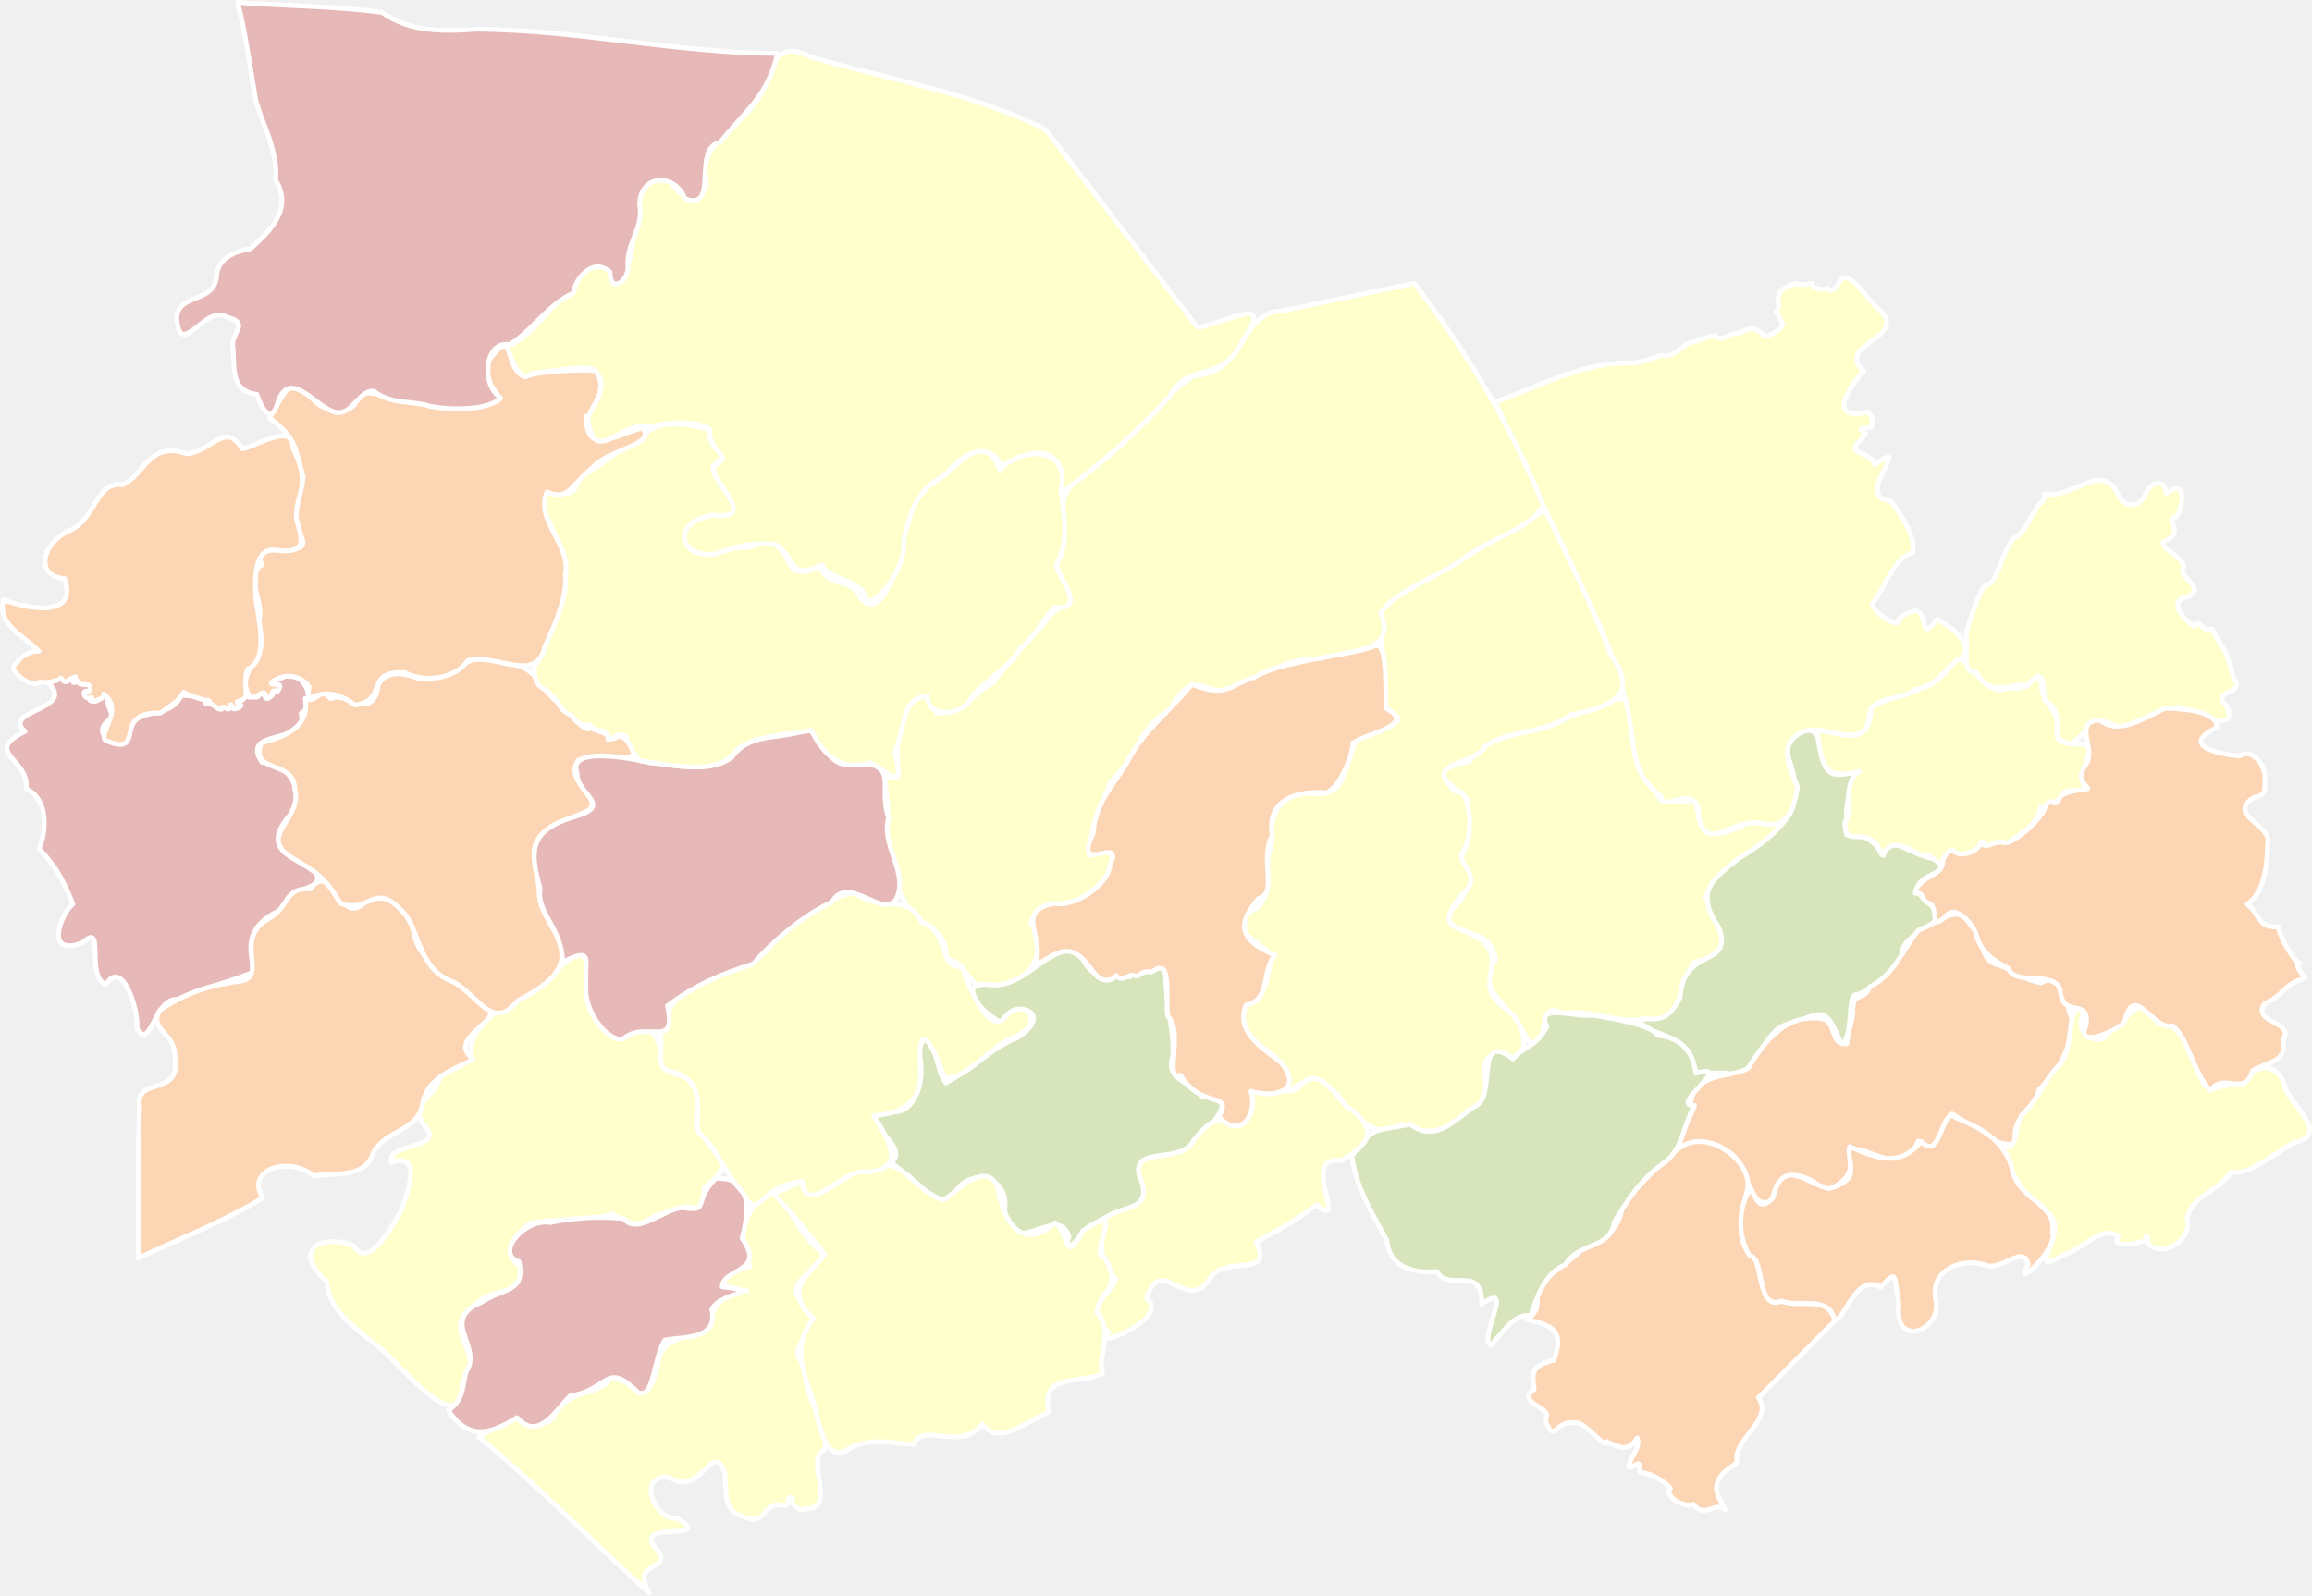
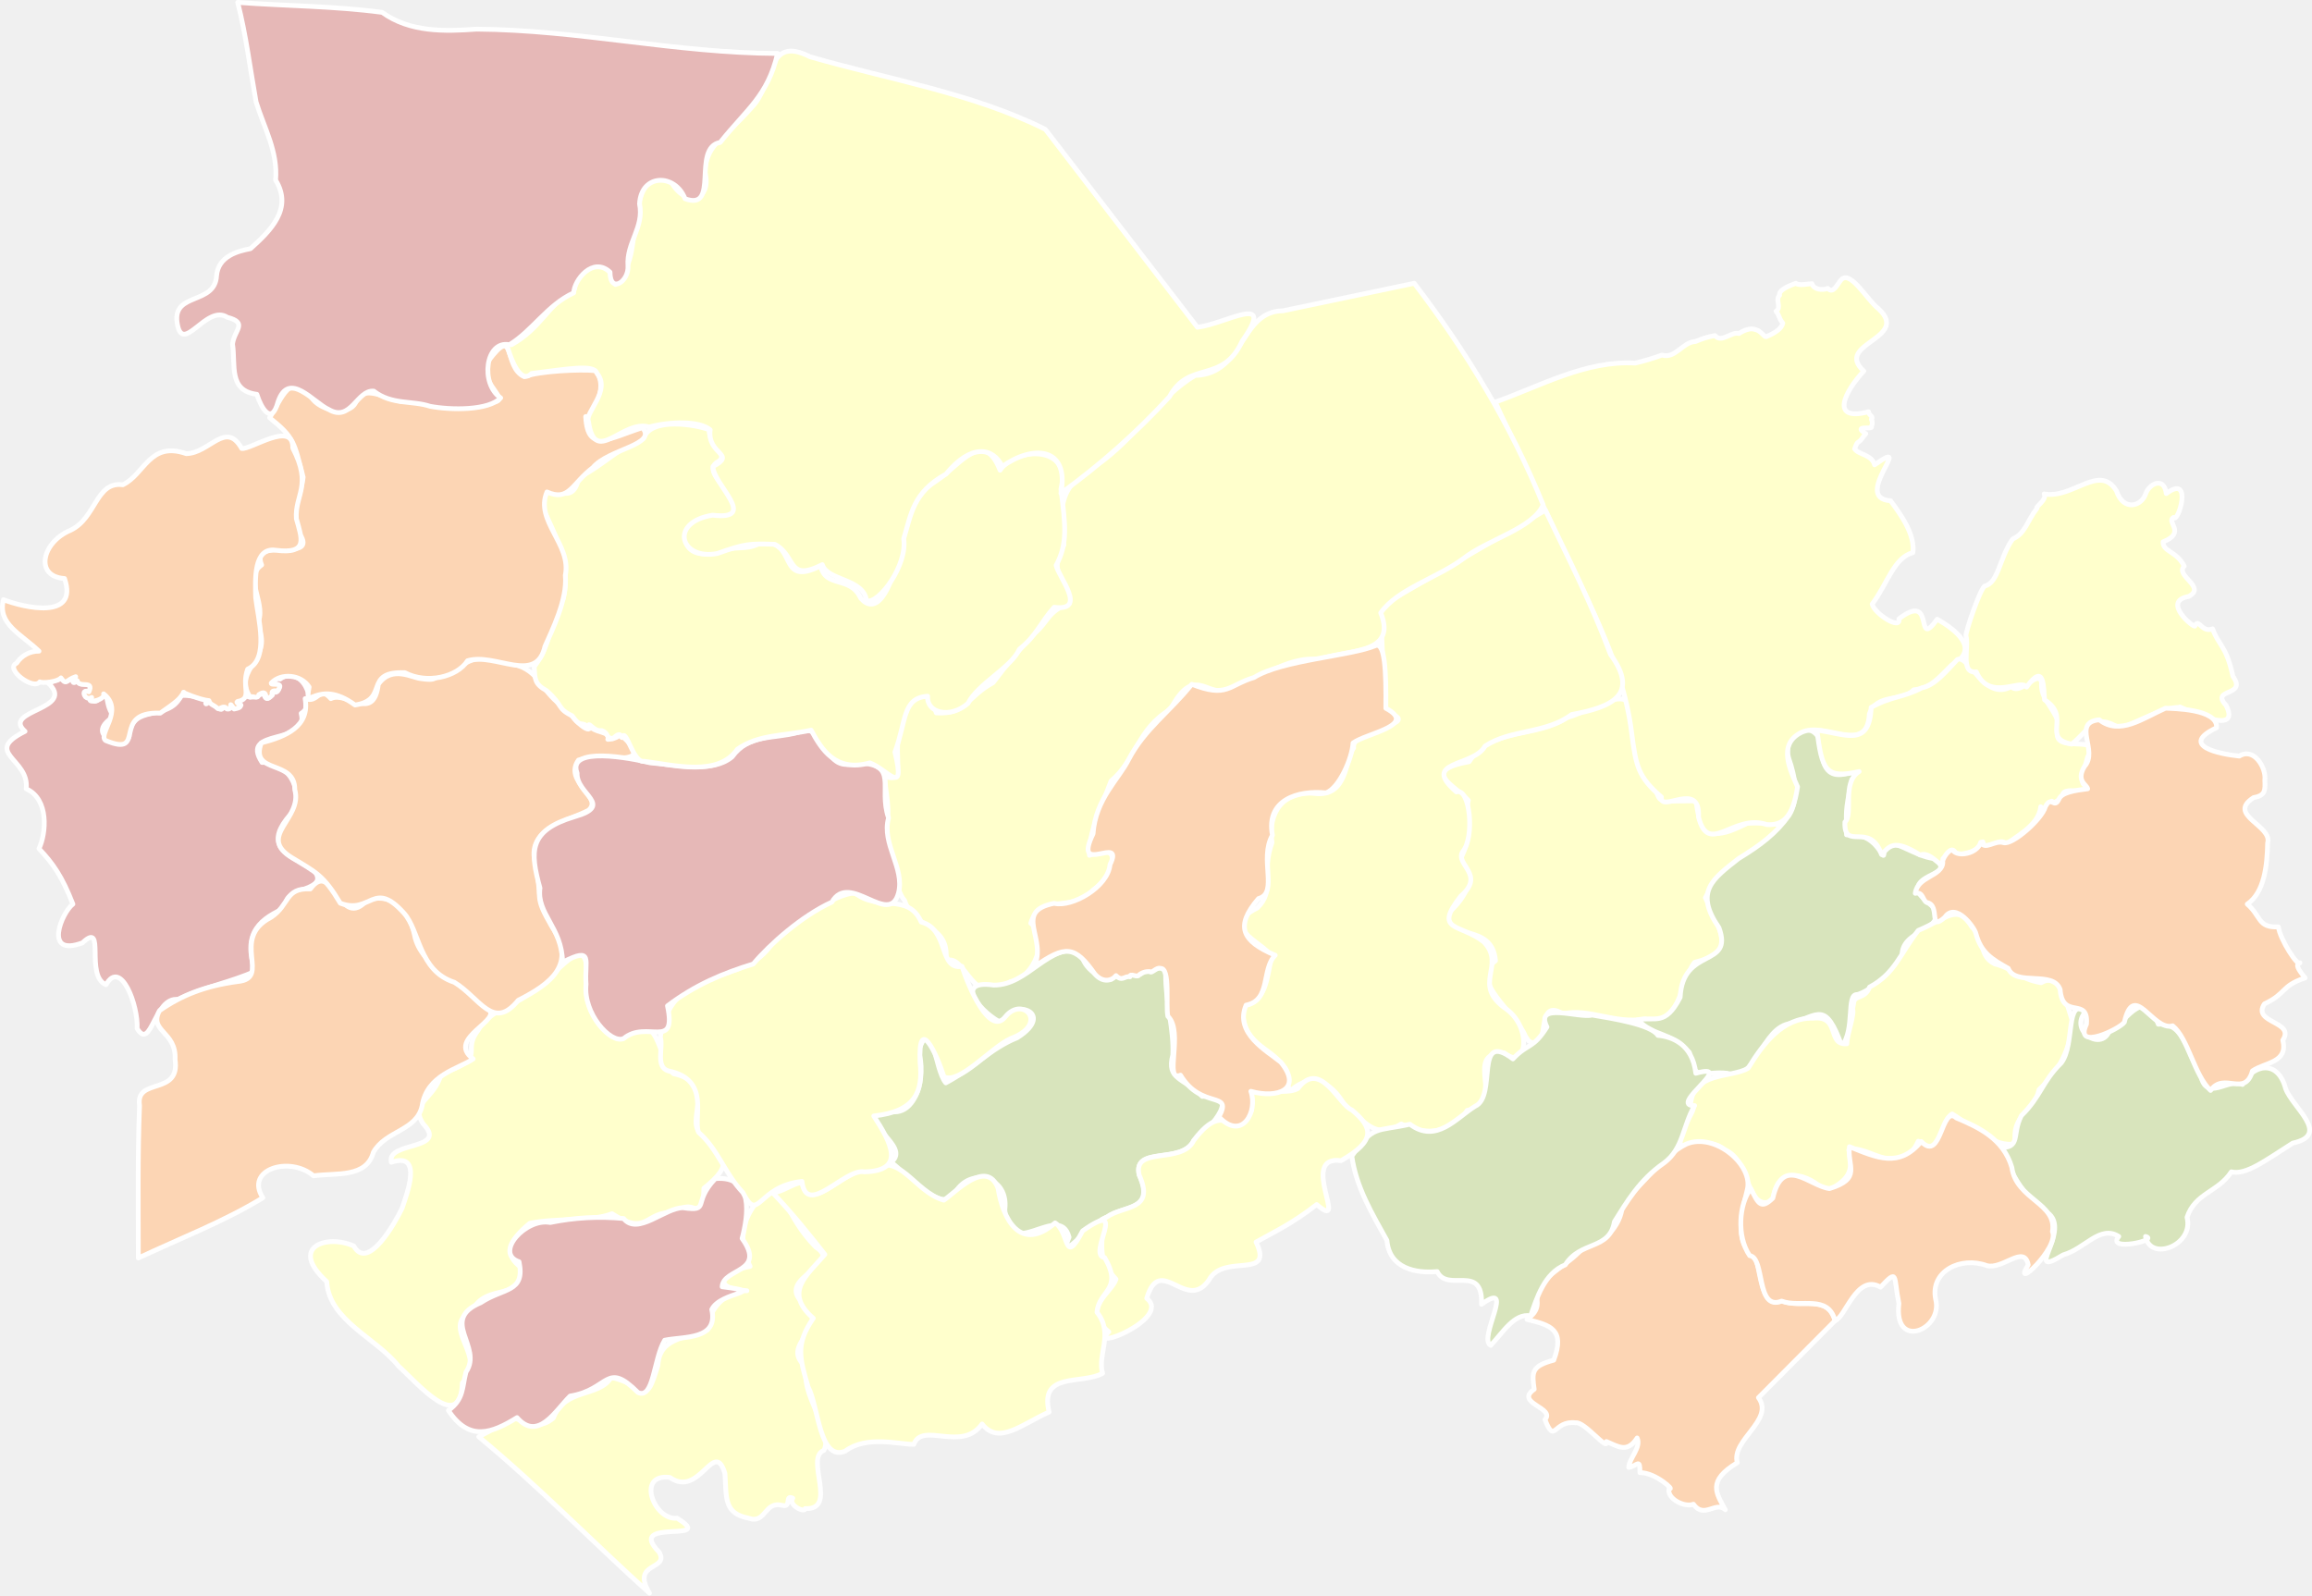
<svg xmlns="http://www.w3.org/2000/svg" id="svg2" viewBox="0 0 579.39 399.9">
  <g id="layer1">
    <path id="Kochenevsky" d="M382.76,260.6c6.1,3.7,1.1-11.4,8.6-6.8,6.7-1.5,12.7,2.6,20.6,1.3,9.1,2.2,8.46-9.17,12.4-14.2,9.7-2.5,7.72-5.57,2.7-16.2,2.6-5.3,8-9.8,13.6-13.1,8.3-6.1,5-5.7-3-5.6-5.8,2.8-12,5.87-12.87-5.58-10.93,0-8.33.88-10.73-3.72-5.5-5.6-4.5-9.8-5.8-16.4,1.9-11.1-10.6-1.9-15.8-.8-7.8,5.3-19.1,2.4-24.6,11.1-12.5,2.3-3.5,5.9-.2,9.7-1,3.8,1.81,7.79-2.2,15.1,4.5,3.3,2.1,8.9-3.1,13.4-.6,6.9,11.3,1.9,12.1,11.7-6.8,5.2,5.1,12.8,7.5,18.9l.8,1.2h0" transform="translate(0.31 0.3)" style="stroke:#fff;stroke-linecap:round;stroke-linejoin:round;stroke-width:1.2px;fill:#FFFFCC" />
    <path id="Novosibirsky" d="M410.06,255.3c4.6,4.5,7.7,2.6,13,8.2,1.1,7.8,3.6,4.5,9.5,5.2,7.5,2.4,8.4-11.7,16-12.5,6.8-2,8.59-5.77,12.69,5.65,3.4-4.1,1-13.17,3.88-12.87,3.4-1,9.13-5.78,11.23-9.58-.4-7,11.3-6.2,7.9-12.3-1.4-1.1-4.3-3.5-4-4.6.1-4.1,9.4-3.6,4.2-7.6-5.2-.5-11.2-6-12.6-2.7,0,6-.6-4.22-9.42-3.26,0-6-.48-5.24,1.32-13.84,6.8-7.5-6.22,5.05-7.39-6.14-.08-10.69-10.51-6.06-8.41.84,1.6,4.5,2.6,10.1.1,14.2-3.2,4.5-7.1,7.5-12.7,10.9-6.49,5.12-11.12,8.27-4.9,17.3,3.75,10.21-9.11,4.7-9.72,17.47-3.8,7.39-6.28,4.73-10.68,5.63" transform="translate(0.31 0.3)" style="stroke:#fff;stroke-linecap:round;stroke-linejoin:round;stroke-width:1.2px;fill:#D8E4BC" />
-     <path id="Iskitimsky" d="M421,286.9c-1.7-2.9,5.3-10.8,2.3-9.8.31-9,10.3-7.1,14.5-9.7,3.7-6.1,8.7-12.7,16.2-12.5,7-.8,3.43,6.84,8.5,6.4.1-2.7,2.1-7.5,1.4-8.9-.32,2.2.56-2.4.3-1.3.2-2.1,2.9-.9,4-4,6.4-3.4,7.6-8.3,12.2-14.2,7.2-3,9.9-6.9,13.5-.8,3.6,1.9,1.1,7,5.7,9.2,4.8,1.2,6.2,3.8,11.6,4.7,5.7-3.3,6.4,7.1,8.2,10.2-1.4,6.9-3.44,11.7-8.72,16.59-1.36,6.32-7.09,6-5.88,13.51-5.24,1.31-11.2-4.6-15.9-7.4-3,1.6-2.59,12.33-8.49,6.83-4.58,10-13,.37-17.4,2.21,1.22,5.39.09,7.46-5.81,10.46-4.2-4.6-12.4-7-13.2,2.2-6.9,3.3-5.4-10.2-12.1-12.7-2.6-2.4-7.5-1.9-10.9-1" transform="translate(0.31 0.3)" style="stroke:#fff;stroke-linecap:round;stroke-linejoin:round;stroke-width:1.2px;fill:#FCD5B4" />
+     <path id="Iskitimsky" d="M421,286.9c-1.7-2.9,5.3-10.8,2.3-9.8.31-9,10.3-7.1,14.5-9.7,3.7-6.1,8.7-12.7,16.2-12.5,7-.8,3.43,6.84,8.5,6.4.1-2.7,2.1-7.5,1.4-8.9-.32,2.2.56-2.4.3-1.3.2-2.1,2.9-.9,4-4,6.4-3.4,7.6-8.3,12.2-14.2,7.2-3,9.9-6.9,13.5-.8,3.6,1.9,1.1,7,5.7,9.2,4.8,1.2,6.2,3.8,11.6,4.7,5.7-3.3,6.4,7.1,8.2,10.2-1.4,6.9-3.44,11.7-8.72,16.59-1.36,6.32-7.09,6-5.88,13.51-5.24,1.31-11.2-4.6-15.9-7.4-3,1.6-2.59,12.33-8.49,6.83-4.58,10-13,.37-17.4,2.21,1.22,5.39.09,7.46-5.81,10.46-4.2-4.6-12.4-7-13.2,2.2-6.9,3.3-5.4-10.2-12.1-12.7-2.6-2.4-7.5-1.9-10.9-1" transform="translate(0.31 0.3)" style="stroke:#fff;stroke-linecap:round;stroke-linejoin:round;stroke-width:1.2px;fill:#FFFFCC" />
    <path id="Kolyvansky" d="M374.36,100.5c11.5-4.1,22.7-10.5,35.1-9.8a56.74,56.74,0,0,0,6.7-2c3.4,1,5.2-3.3,8.4-3.4a21.34,21.34,0,0,1,4.9-1.5c1.6,2,4.2-1.1,6-.5,1.2-.8,2.9-1.5,4.1-1,1.3.2,2.3,1.9,2.7,1.8,2.2-.9,3.9-2,4.2-3.4-1.1-1.4-.7-1.7-1.7-3,1.5-.9-.3-2.9.9-4-.4-1.4,3-2.6,4.1-3,.6.7,3.3.1,4,.1.5,1.5,2.5,1.7,4,1.2,1.3,1.4,2.3-.9,3.1-1.9,2.3-3.3,6.6,4.7,9.6,7,8.1,7.5-11.3,8.7-3.7,15.6-4.6,4.9-8.8,12.8,1.2,10.2-.1.8,1.4,1.2.7,1.9a1.85,1.85,0,0,1,0,1.8c.7.9-5-.5-1.4,1.8-1.2,1.3-.8,1.4-2,2.2-.4.3-.6,1.2-.8,1.6,1,1.5,4.3,1.4,5,4,10.5-7.4-5.9,8.4,4,9,2.6,3.5,6.2,8.5,5.6,13-4.8,1.3-6.3,7.7-10.2,12.9.5,2.4,7.3,6.7,6.7,3.7,9.4-7.2,3.7,8.2,9.6.1,4.2,2.4,11.2,7.4,3.6,11.5-3.5,3.4-5,5.7-9.5,6.2-3,3.2-9.1.7-11.1,6-.5,10.6-11.1,1.7-17.1,4.7s-2.7,9.5-.9,13.6c-1.11,7.59-3.72,9.76-7.71,9.47-8.37-2.89-14.59,8.08-17.11-1.91.51-9.38-9.66-.78-9.3-5-5.9-5.1-6.38-7.76-7.48-16.26-2.3-18.4-12.4-35.2-19.9-52-4.9-10.2-9.5-20.5-14.3-30.8" transform="translate(0.31 0.3)" style="stroke:#fff;stroke-linecap:round;stroke-linejoin:round;stroke-width:1.2px;fill:#FFFFCC" />
    <path id="Moshkovsky" d="M455,182.7c1.3,9.8,2,12.35,10.59,10.37-4.48,2.79-1.35,10.88-3.56,12.65-.3,7.5,6.28-.33,9.18,8.16,1.9-1.9,2.89-4.18,9.69.12,3-1.3,6.4,5.4,5.7.9,1.2-.1,2.1-4.1,3.4-.9,2.6-.5,5.2-.7,6.6-3.3.6,3.4,4.3-1.9,5.9.7,1.5-1.7,8.1-4.5,8.6-9.5,1.5,1.3,0,.7,2.8-1.4.2,1.3,3-1.5,2.7-1-.6-3.6,8,.4,5.8-2.9-1.9-.3-.2-4.6.5-7.3,4.8-6.2-11.1.37-6.94-7.72-2.34-5.81-4.86-6.48-4.66-10.88-.8-3.4-5.2,3.5-7.6,1.1-6.8,3.8-10.6-8.2-13.5-6.8-3,3.2-5.7,6.5-8.9,7.1-5,2.6-7.5,2-12.7,4.9-.4,10.2-6.5,6.6-13.6,5.7" transform="translate(0.31 0.3)" style="stroke:#fff;stroke-linecap:round;stroke-linejoin:round;stroke-width:1.2px;fill:#FFFFCC" />
    <path id="Bolotninsky" d="M492.36,159c-.09-.94,3.48-11.59,4.7-12.4,3.5-.9,3.6-6.9,7-11.8,3.2-1.4,3.6-4.5,6.1-7.7-.6-.3,2.6-2.1,1.8-3.6,7.2,1.3,13.8-7.7,18.1-.8,1.8,5.4,6.5,3.8,7.4.6,1-2.5,4.6-4.1,5.1.1,6.9-5.2,2.9,7.8,1.8,6-1.9,1.1,3.3,3.8-2.6,6.1-.1,2.5,3.4,2.3,5.3,6.1-2.4,2.4,5.7,5.2,1.1,7.6-6.9,1.2,1.4,8,1.6,7.4.9-2.2,1.6,1.8,4.4.7,1.7,4.5,3.4,4.1,5.1,11.9,3.7,5.2-5.8,2.9-1.7,7.3,4.5,9-14-1.1-11.6.5-3.8-.2-11,3.8-15,5.3-6.6-4.3-7.7.5-12.1,3.9-7.8-1.5.08-6.76-6.8-11.1-.3-2.8.1-9.7-4.5-3.2-1.4-2.3-9.3,3.8-12.6-3.8-4.1.5-1.8-6.1-2.6-9.1" transform="translate(0.31 0.3)" style="stroke:#fff;stroke-linecap:round;stroke-linejoin:round;stroke-width:1.2px;fill:#FFFFCC" />
-     <path id="Maslyaninsky" d="M500.66,287.4c3.3,6.5,6.8,13.6,12.6,16.6,5.1,4.7-6.7,16.4,3.5,10.2,5.4-1.5,9.2-7.6,13.9-4.6-3.3,3.9,10.3.9,6.7,0,1.2,6.4,12.2,2.2,10.4-4.8,2-6.1,7.8-6.3,11.1-11.4,3.7.9,8.6-2.9,15.4-7.2,9.7-2.1-.1-8.9-1.8-13.7-2-7.5-8.3-5.9-10.8-1-3.5-1.8-9.2,4.7-10.5-2.5-3.5-5.5-4-13-10.6-12.6-3.9-10.5-8.7,1.1-12.1,1.1-1.5,6.2-10.7.7-6-4.4-5.3-3.5-2.67,8.33-6.21,13-4.84,4.73-5.07,8.37-10,13.22-2.48,4.73.07,8.25-5.63,8" transform="translate(0.31 0.3)" style="stroke:#fff;stroke-linecap:round;stroke-linejoin:round;stroke-width:1.2px;fill:#FFFFCC" />
+     <path id="Maslyaninsky" d="M500.66,287.4c3.3,6.5,6.8,13.6,12.6,16.6,5.1,4.7-6.7,16.4,3.5,10.2,5.4-1.5,9.2-7.6,13.9-4.6-3.3,3.9,10.3.9,6.7,0,1.2,6.4,12.2,2.2,10.4-4.8,2-6.1,7.8-6.3,11.1-11.4,3.7.9,8.6-2.9,15.4-7.2,9.7-2.1-.1-8.9-1.8-13.7-2-7.5-8.3-5.9-10.8-1-3.5-1.8-9.2,4.7-10.5-2.5-3.5-5.5-4-13-10.6-12.6-3.9-10.5-8.7,1.1-12.1,1.1-1.5,6.2-10.7.7-6-4.4-5.3-3.5-2.67,8.33-6.21,13-4.84,4.73-5.07,8.37-10,13.22-2.48,4.73.07,8.25-5.63,8" transform="translate(0.31 0.3)" style="stroke:#fff;stroke-linecap:round;stroke-linejoin:round;stroke-width:1.2px;fill:#D8E4BC" />
    <path id="Toguchinsky" d="M479.66,223.6c.5-4.3,6.8-4.2,6.9-7.8-.3-.6,1.6-3.5,2.5-3,1.2,1.8,6.2.9,7-2,1.1,2.1,3.5-.6,5.7.1s9.7-5.9,10.5-9c1.5-3,2.2.7,3.4-1.9.7-1.7,4-2.2,7.2-2.6-.2-1.1-3-1.9-.8-5.6,3.6-3.9-3.3-11,3.7-11.7,5.1,4,10.8-.3,16.6-2.9,1.7.1,13.2.1,12.8,4.9-9.5,4.5.7,6.6,5.7,7.1,3.7-2.3,6.8,3,6.4,6,.1,2.5.2,3.9-2.8,4.4-6.9,4.4,4.8,7,3.5,11.4-.1,5.5-.8,12.4-5.1,15.3,3.5,3,2.6,6,7.8,5.7.4,3.2,5,10.2,5.4,9-1.2.4-.5,1.6,1.3,3.8-6.1,2-4.6,3.9-10.2,6.5-3.2,4.9,7.8,4.3,4.6,9.1,1.4,5.7-4.4,5.5-7.6,7.7-1.9,6.8-7.1.1-10.5,4.9-4.1-3.8-5.6-13.1-9.5-16.2-4.9,1.5-9.7-11.5-12.1-.9-1.2,1.7-12.7,7.3-9.5.5.6-7.1-6-.9-6.6-8.7-1.7-4.9-11.2-.7-13-5.3-4.1-2.3-6.8-3.9-8.1-8.7-.3-1.5-5.1-8.1-7.8-4.1-4.2,3.8-1-3.1-4.5-3.7-1.1-.5-.9-2.8-2.9-2.3" transform="translate(0.31 0.3)" style="stroke:#fff;stroke-linecap:round;stroke-linejoin:round;stroke-width:1.2px;fill:#FCD5B4" />
    <path id="Chulymsky" d="M323.06,273.1c5.8-5.2,11.1-1.6,14.1,4.6,4.6,2.3,6.6,8,13.7,3.7,4.7,2.6,12.4,3.1,16.5-3.4,10.4-1.4-1.5-14.6,9.3-14.4,5.6,4.7,7.1-6.3.5-11-8.9-6.2.1-10.8-5.6-16.8-5.9-4.7-12.8-2.5-5.8-11.5,6.3-5.4-1.45-7.83.46-11.12,3.11-3.62,1.84-16.18-1.56-15-9.11-7.91,4.3-6.2,7.2-11.5,6.6-4.3,15.1-3,21.7-7.9,9.8-1.8,17.2-4.8,9.7-15.1-4.6-12.4-10.6-24.2-16.3-36.1q-20.7,12.15-41.5,24.2c.8,8.8.7,17.7,1.6,26.4,10.4,3.2-8.93,3.8-8.15,9-2.18,2.61-1.35,12.39-9.75,11.39-7.7-.8-11.9,4.7-10.7,12.3-2.8,7.7.9,12-3.7,16.4-10.7,5.3,3.6,9.2,3.5,12.7-1.1,4.8-1.2,10.9-7.2,11.9-.2,9.9,6.7,9.8,10.4,15.2,1.6,1.6.1,4,1.6,6" transform="translate(0.31 0.3)" style="stroke:#fff;stroke-linecap:round;stroke-linejoin:round;stroke-width:1.2px;fill:#FFFFCC" />
    <path id="Ubinsky" d="M220.8,194c7.58,3.3.71-6.85,6.1-16.1,0-1.9,4.33-8.28,7.43.47,7.4.5,7.73-4.07,14.23-7.57A138.24,138.24,0,0,1,259,158.4c3.3-2.7,3.2-5.5,8.7-7.5-.6-6.1-5.6-7.5-1.4-14.6-1.3-9.9-1-15,8.3-20.1,9.2-6.1,15.5-17.1,24.6-22.4,12.47-.39,11.15-16.15,22-16.2l32.9-6.9c13.1,17.1,24.2,35.5,32.3,55.5-2.4,5.9-14.1,8.8-20,13.5-6.4,4.8-16.5,7.6-20.7,13.6,4.4,10.8-9.2,9.1-15.4,11.7-8.2-1.1-15.9,5.8-23.9,7.7-4.5,1.1-7.7-6.1-13.4,4.8-8.2,4.7-8.67,12.8-14.88,17.94-2.57,6.9-5.62,12.83-5.42,18.63,8.85-4.1,6.2,5.23,1,8.63-4.3,5.8-13.5.8-15.7,8.4,4.8,3.6.9,13.8-5.2,14.7-9.6,7.4-10.9-7.4-16.1-5.3,1.2-9.3-8.1-7.8-10.3-15.1-2.9-3.2-2.6-11.9-5.1-17.9,2.1-4.2-.08-9.81.12-13.91" transform="translate(0.31 0.3)" style="stroke:#fff;stroke-linecap:round;stroke-linejoin:round;stroke-width:1.2px;fill:#FFFFCC" />
    <path id="Suzunsky" d="M382.36,330.4c5.9,1.4,9.6,2.5,6.7,10.2-5.6,1.5-5.5,3-4.9,7.3-5,3.5,5.4,4.6,2.7,7.6,2.5,6.4,2.1.1,7.7.8,2.2-.4,8.2,7.4,7.7,4.7,2.9,1.2,5.2,3,7.7-.9,1.1,2.4-2.1,5.2-2.1,7.4,2.3-.5,2.8-2.4,2.8,1.3,3.9-.1,9,4.7,7.3,3.9-.7,2.6,3.9,4.9,6.1,4,2.7,3.8,5.6-.9,8,1.4-2.3-4.2-4.6-7.2,3-11.8-1.6-5.7,9.4-10.7,5.3-16.3,6.4-6.4,12.8-12.9,19.2-19.3-1.8-6.7-8.7-2.9-13.3-5-5.9,2.4-5.1-9-7.1-11.4-5.3-3-2.6-12.2-1.6-16.4,1.6-6.1-8-14.4-15.2-11.5-6.4,3.2-10.5,10-16.2,14.5.6,5-4.5,11-9.3,11-4.2,5.1-8.4,5.8-12.2,11.4.3,3,1,4.7-2.3,7.1" transform="translate(0.31 0.3)" style="stroke:#fff;stroke-linecap:round;stroke-linejoin:round;stroke-width:1.2px;fill:#FCD5B4" />
    <path id="Ordynsky" d="M338.46,289.5c1.1,7.8,5.1,14.4,8.8,21.1.6,7,7.2,8.3,12.6,7.8,2.6,5.4,11.5-2.2,11.1,8.2,8.8-6.4-1,8.6,2.3,10.3,2.9-3,5.9-8.2,10-7.4,1.5-4.3,3.4-10.7,8.7-12.8,3.8-6.1,11.1-3.6,12.3-10.8,3-4.8,6.3-10.5,12.4-14.7,4.9-3.6,4.7-9.3,7.7-14.4-6.9.2,10.79-11,.3-8.1-.84-7.41-6.1-9.2-9.5-9.5-1.7-2.7-11.2-4.2-16.5-5.1-3.2.9-14.5-3.4-11.3,3-3.5,5.6-4.78,4-8.53,8-9.8-7.4-3.87,9.36-9.47,11.86-4.6,2.8-9.72,9.52-16.34,4.51-8.5,1.9-9.16.09-14.56,8" transform="translate(0.31 0.3)" style="stroke:#fff;stroke-linecap:round;stroke-linejoin:round;stroke-width:1.2px;fill:#D8E4BC" />
    <path id="Cherepanovsky" d="M438.46,297.6c-3,3.8-3.6,12-.3,16.8,3.9.5,1.5,14,8,11.4,4.7,1.8,11.6-1.8,13.4,4.9,2.6-.8,5.4-11.9,11.4-8.4,4.5-4.8,3.2-2.8,4.6,4.1-1.4,11.9,11.2,6.5,9.2-1.1-1.4-7,6.3-10.8,12.8-8.4,4,1.1,9.4-5.4,10.4-.2-4.3,7,7.88-4.26,6.07-8.33,1.23-7.13-9.07-8-10.17-16.07-2.1-7.2-8.4-10.1-13.9-12.4-3.8-3.5-3.7,11.3-8.8,5.9-5.6,6.7-11,4.1-18,1.3-.6,4.9,3.2,8-5,10.5-5-.6-11.7-8.6-14.2,2.4-2.9,2.8-3.6,1.6-5.5-2.4" transform="translate(0.31 0.3)" style="stroke:#fff;stroke-linecap:round;stroke-linejoin:round;stroke-width:1.2px;fill:#FCD5B4" />
    <path id="Dovolensky" d="M223,291c3.9,2.8,13.6,14.3,16.5,6.9,4-5.6,13-3.2,12,4.9.4,14.2,13.7-2.3,16.1,7-3.2,7.5,5-3.6,9.6-5.1,4.2-3,12.2-1.4,8-10.5-1.7-7.5,10.7-2.5,13.7-8.7,4.9-3.5,12.1-12.3,2.1-11-4.6-4.7-9.1-4.1-7.4-10.4.3-6.6-1.8-12.6-1.8-20.2-.1-3.2-2.1-1.3-3.4-.9a16.35,16.35,0,0,1-2.2.2,2,2,0,0,1-2.3.8c-.9-.4-.8.5-2.2.2-.5,1.8-2.7-1.7-3.5.9-2.7.4-8-3.5-7.3-7-8.6-2.1-13.5,8.6-22.2,8.5-10.5-1.5-2.84,7.35,2.36,9.65,2-6.81,13.64-2.85,3.54,3.55-6.4,2.5-11.4,7.9-17.9,11.3-2.9-3.4-3.2-17.9-6.9-7.9,2.2,5.6-.5,18-8.6,14.6-7.6,3.1,7.2,9,1.8,13.2" transform="translate(0.31 0.3)" style="stroke:#fff;stroke-linecap:round;stroke-linejoin:round;stroke-width:1.2px;fill:#D8E4BC" />
    <path id="Kochkovsky" d="M275.76,305.4c.6,6.9-1.5,9.4,3.6,14.9-.9,3.3-9,7.4-1.8,13.2-5.5,5.2,15.9-3.4,9.5-8.4,3.4-11.4,9.9,3.7,15.6-4.6,3.6-6.8,16.4.1,11.8-9.5,5-2.8,9-4.6,15.2-9.4,8.4,7.2-4.7-12.5,6.1-11,8.8-5,8-8.31,2.7-12.71-3.19-1.15-7.9-12.89-13.5-5.39-4.2,2.5-15.6-2.8-11.6,5.4-4.78,9.67-5.67-4.08-14.5,7.6-2.9,6.2-15.4,1.3-13.7,8.7,4.1,9.1-4,7.5-8.2,10.6l-1.2.6" transform="translate(0.31 0.3)" style="stroke:#fff;stroke-linecap:round;stroke-linejoin:round;stroke-width:1.2px;fill:#FFFFCC" />
    <path id="Kargatsky" d="M258.76,242.1c3.6-7.1-5.4-13.9,5.1-16,4.5,1.1,13.5-4.1,14-9.7,3.8-7.8-9.51,3.24-4.25-7.73.61-8.77,6.55-13.77,8.95-18.67,4-7.6,10.1-11.7,15.8-18.8,8.95,3.52,9.2.2,15.6-1.7,7-4.4,24.09-5.32,30.49-8,2.27-.76,2.63,6.21,2.53,15.71,8.1,4.3-4.82,6.21-8.22,8.71-.2,3.8-3.5,11.4-6.8,12.5-7-.7-15.1,1.7-13.4,10.6-3.4,6,1.6,14.5-3.5,15.9-6,7-4.1,10.7,4.2,14.2-3.5,3.4-1,11.3-7.3,12.5-3,7.1,5.3,11.5,8.7,14.3,5.6,6.8-.8,9.2-7.5,7.3,1.8,5.1-2.22,12.55-8,6.4,3.6-6.7-4.31-1.63-9.64-10.45-4.31,1.83.94-10.95-3.16-14.75-.6-2.7.7-12.3-1.9-12-.9-.4-2.2,1.4-2.6.8a3.78,3.78,0,0,0-2.8.9c-.3.7-2.3-.7-2.2.4-1.4-.3-1.9,1.3-3.5-.3-1,1.3-3.3,1.9-5.3-.4-5-7.1-7.3-7.4-15.3-1.7" transform="translate(0.31 0.3)" style="stroke:#fff;stroke-linecap:round;stroke-linejoin:round;stroke-width:1.2px;fill:#FCD5B4" />
    <path id="Kupinsky" d="M105.76,281.4c6.4,6.7-9.3,4.3-8,9.6,8.2-2.8,3.7,8.4,2.7,11.5-1.7,3.6-8.6,15.9-12.1,9.5-6.6-3-16.5.1-6.8,8.9.6,9.8,12.4,14.1,18,21.2,4.8,4.3,15.5,17.1,16,4.2,6.9-6.2-6.1-14.2,2.5-18,3-7.3,13.9-2.3,12.3-10.9-4.5-3.1-3.2-6.8,2.1-11.1,6.6-1.4,15.6-.4,20.6-2.4,9.26,5.92,7.9-.8,15.8-.3,5.5-4.63,6.95,4.55,7.23-6.08,7.92-6.32,5-7.92-.33-13.32-5.1-3.2,4.4-12.9-7.3-15.4-4.3-4.1-3.3-17-12.5-8.9-3.2,1.4-10.1-6.3-9.3-13.6,1.1-14.6-6.2-3.6-12.3.8-5.4,5.1-12,5.4-14.9,10.9-4.3,5.5,2.8,6.7-9.2,10.8-1.6,6.5-8.1,7.2-4.5,12.6" transform="translate(0.31 0.3)" style="stroke:#fff;stroke-linecap:round;stroke-linejoin:round;stroke-width:1.2px;fill:#FFFFCC" />
    <path id="Karasuksky" d="M119.66,359.8c14.8,12.2,29.3,27.1,42.8,39.2-4.8-8,5.1-5.6,2.4-10.3-8.7-8.8,14.9-2,4.5-8.5-5.7.7-10.4-11.3-1.8-10.2,7.5,5.3,11.1-10,13.8-1,.4,6.1-.3,10,5.9,11.2,4.4,1.6,3.9-4.4,8.5-3.2,2.4.6.5-2.8,2.6-1.8-1.3,1.7,3.1,3.8,3.1,2.6,8.4.4-.2-12.7,4.7-14.6,2.6-5-6.5-14.5-4.1-20.7-8-5.7,6.7-10.2-1.2-16.3-7-6.3,10.5-9.4,3.3-13.9-7.95-8.05-6.9-14.5-12.7-13.6-5.8,5.5-7.1,11.6-3.8,18.4-6.1,1.1-10.7,5.4-.8,6.1-5-.2-9.7,4.5-9.9,9.8-5.9,2.2-12,2.1-12.4,8.9-3.2,10.5-2.5,5.2-11.7,3-3,5.1-11.6,2.6-14.5,10.2-6,5.1-9.2-4.2-15.3,2.9-1.3.7-2.4,1.3-3.4,1.8" transform="translate(0.31 0.3)" style="stroke:#fff;stroke-linecap:round;stroke-linejoin:round;stroke-width:1.2px;fill:#FFFFCC" />
    <path id="Bagansky" d="M112.06,353.2c5.2,7.9,10.9,5.7,17.2,1.8,5.3,6.1,9.7-1.9,13.3-5.4,9.9-1.6,8.9-9,17-.9,4,1.9,3.9-8.5,6.7-13.1,4.8-1,13.5,0,11.8-7.7,2.2-4.6,14.5-4.2,2.6-5.7.2-4.7,11.2-3.5,5-12.1,1.5-5.7,3.1-15.8-6.7-15-5.9,6.1-1.1,8.3-8.1,7.3-4.6,0-11.4,7.1-14.9,2.7a62.27,62.27,0,0,0-18.4,1c-6.1-1.2-14.13,7.7-7.79,9.84,1.6,7.8-3.91,6.46-9.61,10.26-10.5,4.4.7,11-3.7,17.4-1,3.9-.5,6.8-4.4,9.6" transform="translate(0.31 0.3)" style="stroke:#fff;stroke-linecap:round;stroke-linejoin:round;stroke-width:1.2px;fill:#E6B8B7" />
    <path id="Krasnozersky" d="M193,298.3c5.3,5.5,10.1,11.6,13.4,15.8-4.3,5.1-10.5,9.4-2.9,16-4.5,6.5-3.4,10-1.3,17.2,2.6,4.8,2.8,18.8,9.3,16.1,5.3-4,13.3-1.7,17.2-1.7,2.1-5.8,12,2.1,17.1-5.1,4.2,5.4,10,0,16.8-3-2.5-10.2,8.2-6.8,13.4-9.7-1.4-4.6,2.9-9.9-1.4-15.3.4-5.5,6.65-5.56,1.92-13.7-4.61-.59,6.38-15.1-5.52-6.7-4.8,9.1-3.2.4-6.9-2-8.7,7.6-13.1-1-14.3-8.7-2.9-7.6-11,1.4-13.6,3-7.5-2.1-11-12.5-18.6-7.5-5.5-1.2-14.2,10.8-16.7,3.9.1-2.6-6.4,2.8-7.9,1.4" transform="translate(0.31 0.3)" style="stroke:#fff;stroke-linecap:round;stroke-linejoin:round;stroke-width:1.2px;fill:#FFFFCC" />
    <path id="Zdvinsky" d="M165.16,259.6c.9-5.9,3.9-12.3,12.7-14.5,6.1-2.7,11.7-3,15.7-9.5,5.6-4.7,14.8-11.8,20.4-12.1,5.9,4.8,13.3-.2,16.6,7.3,7,1.8,4.3,12.1,10.2,11.1,1.7,5.3,7,17.7,10.9,12.6,4.4-5.4,11.1,1.9,1.3,5.5-5,2.3-12.8,11.5-16.7,9.6-2-6.2-6.5-15.6-6-3.6.8,7.4-1.22,12.27-11.6,13.4,4.18,6.45,8.3,13.8-2.4,14-4.9-.9-14.5,11.6-15.6,2.4-11.3,1.23-10.8,10.75-14.8,2.8-4.7-5-6.2-10.8-11.1-15.1-1.5-3.6,3.2-13.2-7.6-15.4-3.3-1-1.2-5.9-2-8.5" transform="translate(0.31 0.3)" style="stroke:#fff;stroke-linecap:round;stroke-linejoin:round;stroke-width:1.2px;fill:#FFFFCC" />
    <path id="Tatarsky" d="M11.56,170.7c7.8,6.9-11.7,6.9-5.6,12.3-10.8,5.4,1.2,6.8.3,14.4,5.8,2.6,5,11.2,3.2,15,3.6,3.8,5.8,7,8.5,13.9-2.8,2.1-7.5,13.4,2.4,9.7,6-5.7.5,8.3,5.9,10.5,3.7-6.6,8.1,5.2,7.8,11,3.6,5.8,4.2-8.1,10.3-7.3,6.2-3.1,13.5-4.4,19.3-7.1-3.4-9.7,1.4-13.3,7.9-16-2-5.7,12.92-3.46,5.77-10.39-8.92-3.5-10.55-7.07-3.72-14.13,1.85-5.67-2.25-12.28-8.25-11.78-5.8-8.9,12-4,9.8-12.3,4.8-3-.2-12.4-5.3-8.6-2.3-.8-2.7,2.6-1.4,1.2,2.5,0,.3,3.5-.3,1.5-.2.7-1.5,3.4-2.2,1.5.6-1.8-2.8,1.3-4.5,0-2,.5-2.8.8-1.9,2.3,2.2-.4-3,1.9-1.9-.4.1,2.1-3,.7-2,.8-.5,1.9-2-.7-2.8-.7-.1-2.1-2.3,1.8-1.4-1.1-1.3-.6-7-1.5-6.5-.7-3.2,6.3-12.1,1.8-12.9,9.5.5,4-12.4.7-3.7-4.6-2.5-2.1-1.2-7.4-3.5-4.8-1.7,2.5-2.5-.2-2.9-.5-2.2,1.5.9-1.1.3-1.7.3-2.4-2.8.1-3-2-1.7,1.4-1.1-.7-.4-1-2.5.8-2.3,2.3-3.7.3-.8,1-4.07.81-2.67,1.31" transform="translate(0.31 0.3)" style="stroke:#fff;stroke-linecap:round;stroke-linejoin:round;stroke-width:1.2px;fill:#E6B8B7" />
    <path id="Chistoozerny" d="M34.36,315c10.4-4.9,21.6-9.2,31.2-15.1-4.6-7.1,6.7-10.6,12.7-5.5,5.7-.8,13.2.6,15-5.9,3.1-5.5,10.8-5.3,12.2-11.6,1.2-7.9,9.2-9.3,12.8-11.8-7.1-5.2,8.2-9.9,3.5-12.7-5.4-6.1-15.8-9.7-18-17.5-1.3-6.3-4.1-11.3-11.9-9.8-7.2,8.5-8.6-10.5-14.4-2.6-6.5-.3-5.07,4-9.9,7.14-10.35,5.36.3,15.26-8.3,16.06-8.1,1.1-14,3.4-19.6,7.3-2.8,5.2,4.3,5.2,3.9,12.2,1.4,9.3-10,4.4-8.9,11.6-.5,12.7-.3,25.5-.3,38.2" transform="translate(0.31 0.3)" style="stroke:#fff;stroke-linecap:round;stroke-linejoin:round;stroke-width:1.2px;fill:#FCD5B4" />
    <path id="Chanovsky" d="M76.16,174.8c1.2,7-4.8,9.5-11,11.1-2.9,8,8.5,4,8.4,11.7,2.1,7.4-9.8,11.7-.5,17.2,5.8,3.5,7.77,4.32,11.91,11.27,7.69,2.93,8.26-6.06,15.94,2.47,4.06,4.52,3.65,14.46,12.65,17.36,6.4,3.9,9.7,12.3,16,4.5,8.3-4.2,14.7-9.1,8.4-18.5-4.6-8-2.2-5.9-4-15.4-2.8-9.2,7.9-10.9,13.2-13.7,3.9-3.3-6.4-7.1-2.5-12.6,5.4-1.8,19.7,2.3,11.4-5.6-.3-1.1-.4,1-.8-.8A5.16,5.16,0,0,1,152,185c1.1-2.1-3.9-1.5-4.7-3.7,1,2.3-2,1.2-5.7-4-6.6-3.9-6.1-9.6-13.6-11.2-11-2.78-9.94-.63-16.34,2.47-4.1.1-1.15,2-6.36,1.23-2.2-.1-7.3-3.5-10.8,1.4-1.2,9.7-8,1.6-11.9,3.6-2.93-3.38-3.2,1.3-6.4,0" transform="translate(0.31 0.3)" style="stroke:#fff;stroke-linecap:round;stroke-linejoin:round;stroke-width:1.2px;fill:#FCD5B4" />
    <path id="Barabinsky" d="M140.66,240.8c-.1-8.6-6.54-12.07-5.65-18.52-2.56-9.25-2.8-14.45,8.65-17.88,10.1-2.9.43-5.58.65-10.93-2.6-6.87,13.45-3.77,18.35-2.57,6.8.5,15.6,2.6,20.5-1.5,4.2-5.8,10.2-4.4,16.4-6.1,8.2-3.2,5.5,10.5,14.7,7.6,11,.2,5.4,6,8.1,13.8-1.8,6.5,4.1,12.6,2.5,18.8-2.3,8.7-12.3-5.5-16.7,2.3-7.5,3.4-15.6,10.6-19.7,15.5-7.5,2.3-14.5,5.2-21.5,10.5,2.4,11.3-5.2,3.4-11,8.2-3.2,1.4-10.2-6.3-9.4-13.6-.5-5.9,2.11-9.63-5.89-5.53" transform="translate(0.31 0.3)" style="stroke:#fff;stroke-linecap:round;stroke-linejoin:round;stroke-width:1.2px;fill:#E6B8B7" />
    <path id="Kuybyshevsky" d="M133.56,166.8c4.4-5.7,3.5-10.5,7.3-17.1,1.9-8-1.9-16.1-5.5-23.3,1.4-8.4,7.5,2,9.4-7,6.3-3.2,10.54-8,16.2-9.8,1.8-5.5,13.5-3.4,16.4-2.2.2,4.8,5.6,6.3,1.8,8.3-4.4,3.4,12,12.17,1.5,13.47-10.4-1.4-12.8,10.9-2.4,9.2,6.3-2.3,7.8-.47,11.8-2.47,9.9-1.5,4,11.4,15.3,5.6,1.1,5.7,7.4,2.4,10,8.1l.8.8c4.6,3.6,8-7.3,8.7-12.6,2.1-7.4,1.3-12.4,9.5-17.6,6-4,11.83-13.18,15.95-2.65,3.8-5.8,18.25-6.48,15.25,4.72,1.18,9.3,1.7,13.73-1.2,19.13.6,2.9,8,11.6-.5,10.5-3.4,3.8-4.4,7.1-8.7,10.5-2,4.6-10.4,8.6-12.9,13.6-4.5,3.9-10.4,2.4-10.1-1.8-6.4.4-5.3,6.3-8.2,14,2.8,11.5-2,4.2-6.3,2.7-8.6,2.4-12.1-3.4-14.7-8.2-6.8,1.5-13.2,1-18.5,4.8-4.8,6.9-15.6,4-23.4,3-2.8.5-4.4-8.6-5.5-6-.6-1.4-1.5-.3-2.3.3-2.1-.2-.7-1.2-2.8-2-2.1.4-3.5-2.9-3.3-.7-1.8-2-1.7.4-4.1-3-3.9-1.9-2.1-2.5-6.4-6.3-3.1-1.7-2.9-3-3.1-6" transform="translate(0.31 0.3)" style="stroke:#fff;stroke-linecap:round;stroke-linejoin:round;stroke-width:1.2px;fill:#FFFFCC" />
    <path id="Vengerovsky" d="M62.36,174.4c-4.6-7.1,6.4-9.7,1.7-18.2,2.9-4.7-3.6-11.6,1.2-14.9-3-7.3,13.4-.6,9.9-7.2-3.7-3.2.1-10.5.5-14.8-2.3-8.9-2.2-9.9-8.4-14.9,3-4.7,5.3-12.1,10.4-5.2,2.06,3.48,9.55,5,11.2,1.3,1.8-4.1,5.5-1.8,11.2-.2,7-.8,12.1,3.6,20.7.2,9.7.5-1.7-4,1.2-10.2,7.2-9.6,3.7,1.4,9.1,3.8,3.8-1.4,14-1.9,17.8-1.5,3.9,4.2-1.6,12.7-2.4,11.5.5,9.4,5.92,5.42,14.2,2.8,3.9,4.3-8.5,5.3-12.4,10-5.3,4-5.9,8.6-11.5,6.1-3.1,7.3,6.2,13.1,4.6,20.9.6,6.1-3.5,14.1-5.1,17.8-2.2,9.7-12.4,1.5-19.4,3.6-2.6,4.1-10.2,5.9-15.7,3-10.6-.4-3.8,6.8-12.5,8.1-9.6-7.1-12.8,2.4-11.5-4.5-2-3.2-7.1-3.6-9.5-1-.2.8,3.7-.6,1.5,2,.4.2-1.8-.7-1.2,1-2.7,2.7-.5-2-3.4-.1-.3,1.3-1.4.2-2.2.6" transform="translate(0.31 0.3)" style="stroke:#fff;stroke-linecap:round;stroke-linejoin:round;stroke-width:1.2px;fill:#FCD5B4" />
    <path id="Ust-Tarksky" d="M9.66,170.6c-1.6,2.2-8.9-3.3-5.8-4.7a6.54,6.54,0,0,1,5.6-3C4.86,158.5-1,156.1.56,150c5.1,2,18.9,5.2,15.3-5.3-7.6-.5-5.7-9.1,1.5-12.1,6.5-3.1,6.3-12.3,13.1-11.4,5.5-2.6,6.7-11,15.9-7.8,5.9-.1,9.9-8.4,13.9-1.3,2.2.4,12.93-7.16,12.8-.1,4.93,9.53.5,11.6.9,17.7,1.3,4.8,3.2,9-5.2,7.9-5.6-.8-5.1,7.5-5,11.9.6,5.2,3.5,15.4-2,17.9-1.6,4.4,1.1,7-2,8-2.4.3,2.5,1.3-1.4,2-1.8-2.6.1.3-1.8,0-.8-1.2-1.8.2-2.3-.1-1-1-1.9-.9-2.2-2-2.16-.14-7.3-2.3-6.3-2.1-1.1,1.8-1.58,2.2-5.9,5.23-12.6-.46-3.1,11.27-13.7,6.87-2.1-1.6,4.8-7.5-.5-11.7.6,1.6-5,2.7-3,.9-1.8,1.1-2.9-2.4-.7-1.4,1.4-3.1-2.5-.8-2.9-2.8-1.7,1.4-1.1-.7-.4-1-2.5.8-2.3,2.3-3.7.3-.8,1-4.6,1.4-5.3,1" transform="translate(0.31 0.3)" style="stroke:#fff;stroke-linecap:round;stroke-linejoin:round;stroke-width:1.2px;fill:#FCD5B4" />
    <path id="Severny" d="M127.86,86.1C135.26,82,137.08,76,143.72,72c0-5,8.18-9.23,10.21-1,5.11-5.76,3.85-11.34,5.43-16.58,0-3.5,1.6-12.7,8.4-9.4,3.51,6.84,10.69,5.14,8.5-2.5.91-7.18,4.24-7.32,11.9-16,5.6-5.8,3.5-18.2,14.5-12.6,19.7,5.7,40.8,9.1,59,18.2,12.7,16.5,25.4,33.1,38.1,49.6,7-.8,20-9,11.2,3.5-4.9,10.8-13.3,4.7-18.2,13.9a179,179,0,0,1-27.2,24.2c2.2-11.8-7.2-12.1-14.7-6.7-2.3-4.8-7.8-5.8-14.1,1.9-8.3,4.6-8.7,10-10.6,16.2,1,6.5-6.1,16.3-9.3,15.6-.7-5.7-9.8-5-11.1-9.1-8.9,4.5-6.4-2.2-11.9-5.1-6.3-.2-7.4-.2-14.4,2.3-9.2,1.8-12.3-7.8-1.2-9.6,11.8,1.4,0-7.9.1-12.2,6.1-3.2-1.5-2.9-.7-9.2-2.7-2.3-10.1-2.1-15.3-.7-6.7-2-13.6,10-15.2-1.4-1-2.2,5.8-7.7,2.1-12.1-.6-2.3-7.64-1-16.37.09-2.78,2.89-5.19-3.81-5.89-6.21" transform="translate(0.31 0.3)" style="stroke:#fff;stroke-linecap:round;stroke-linejoin:round;stroke-width:1.2px;fill:#FFFFCC" />
    <path id="Kyshtovsky" d="M59.26.3c12,.9,24.2.9,36.2,2.5,6.9,5,15.6,4.8,23.7,4.2,25.7.2,49.8,6,75.4,6.1-2.5,10.7-7.7,13.9-14.4,22.3-7.2,1.3,0,17.4-8.8,14.1-2.5-6.4-11-6.3-11.4,1.3,1.2,5.9-3.3,9.7-2.9,15.5.3,3.9-4.5,7.2-4.5,1.6-4.3-4-9,2-9.1,5.2-6.6,3-10.35,9.53-16.12,13-6-1.19-7.38,9.83-2.18,13.33-3,3.2-12.4,3.1-17.7,2.1-4.5-1.5-9.6-.3-14.1-3.8-4.2-.4-5.7,7.9-11.3,4.6-3.8-1.7-10-9.9-12.7-1.9-1.6,6-4.2,1.6-5.3-1.9-7.2-.9-5.3-7.4-6.1-12.6.4-3.5,4-5.3-1.3-6.7-5.3-3.5-11.4,10-12.6,1.2-1-7.5,9.5-4.3,9.9-11.6.4-4.9,5.3-6.2,8.5-6.8,5-4.5,10.7-10,6.3-17.2.6-7.2-2.9-13.1-4.9-19.6-1.5-8.4-2.5-16.7-4.6-24.9" transform="translate(0.31 0.3)" style="stroke:#fff;stroke-linecap:round;stroke-linejoin:round;stroke-width:1.2px;fill-rule:evenodd;fill:#E6B8B7" />
  </g>
</svg>
